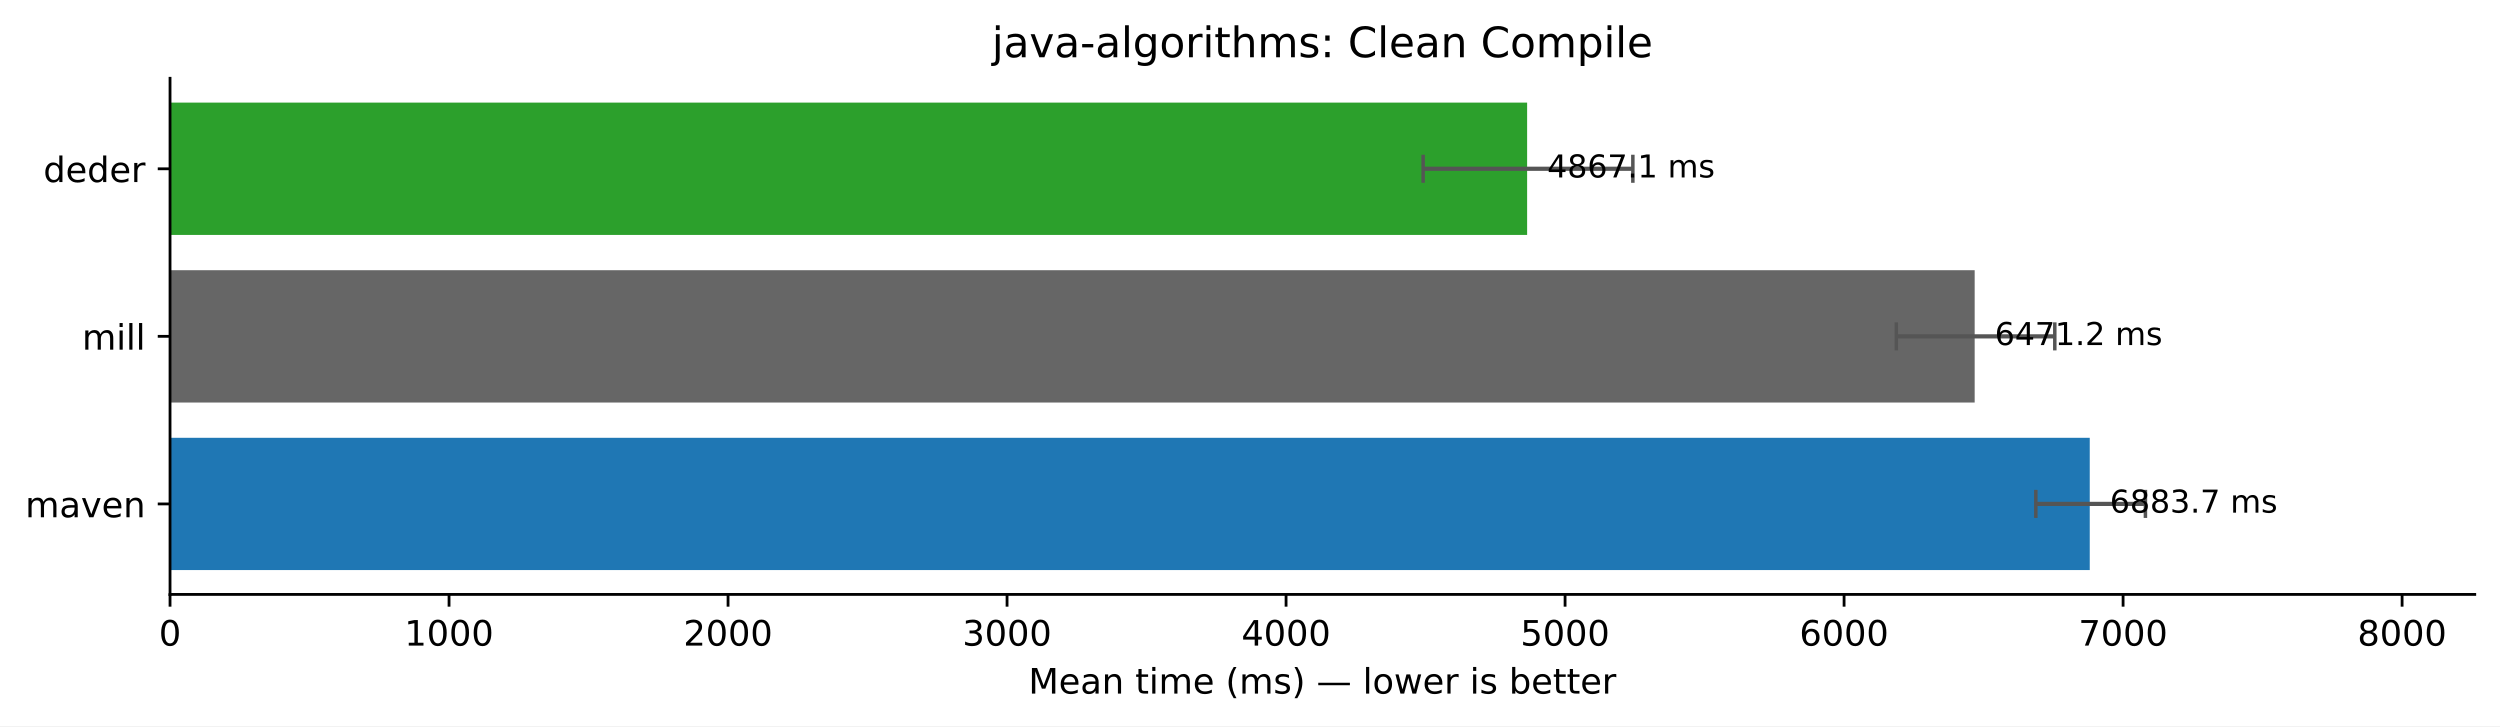
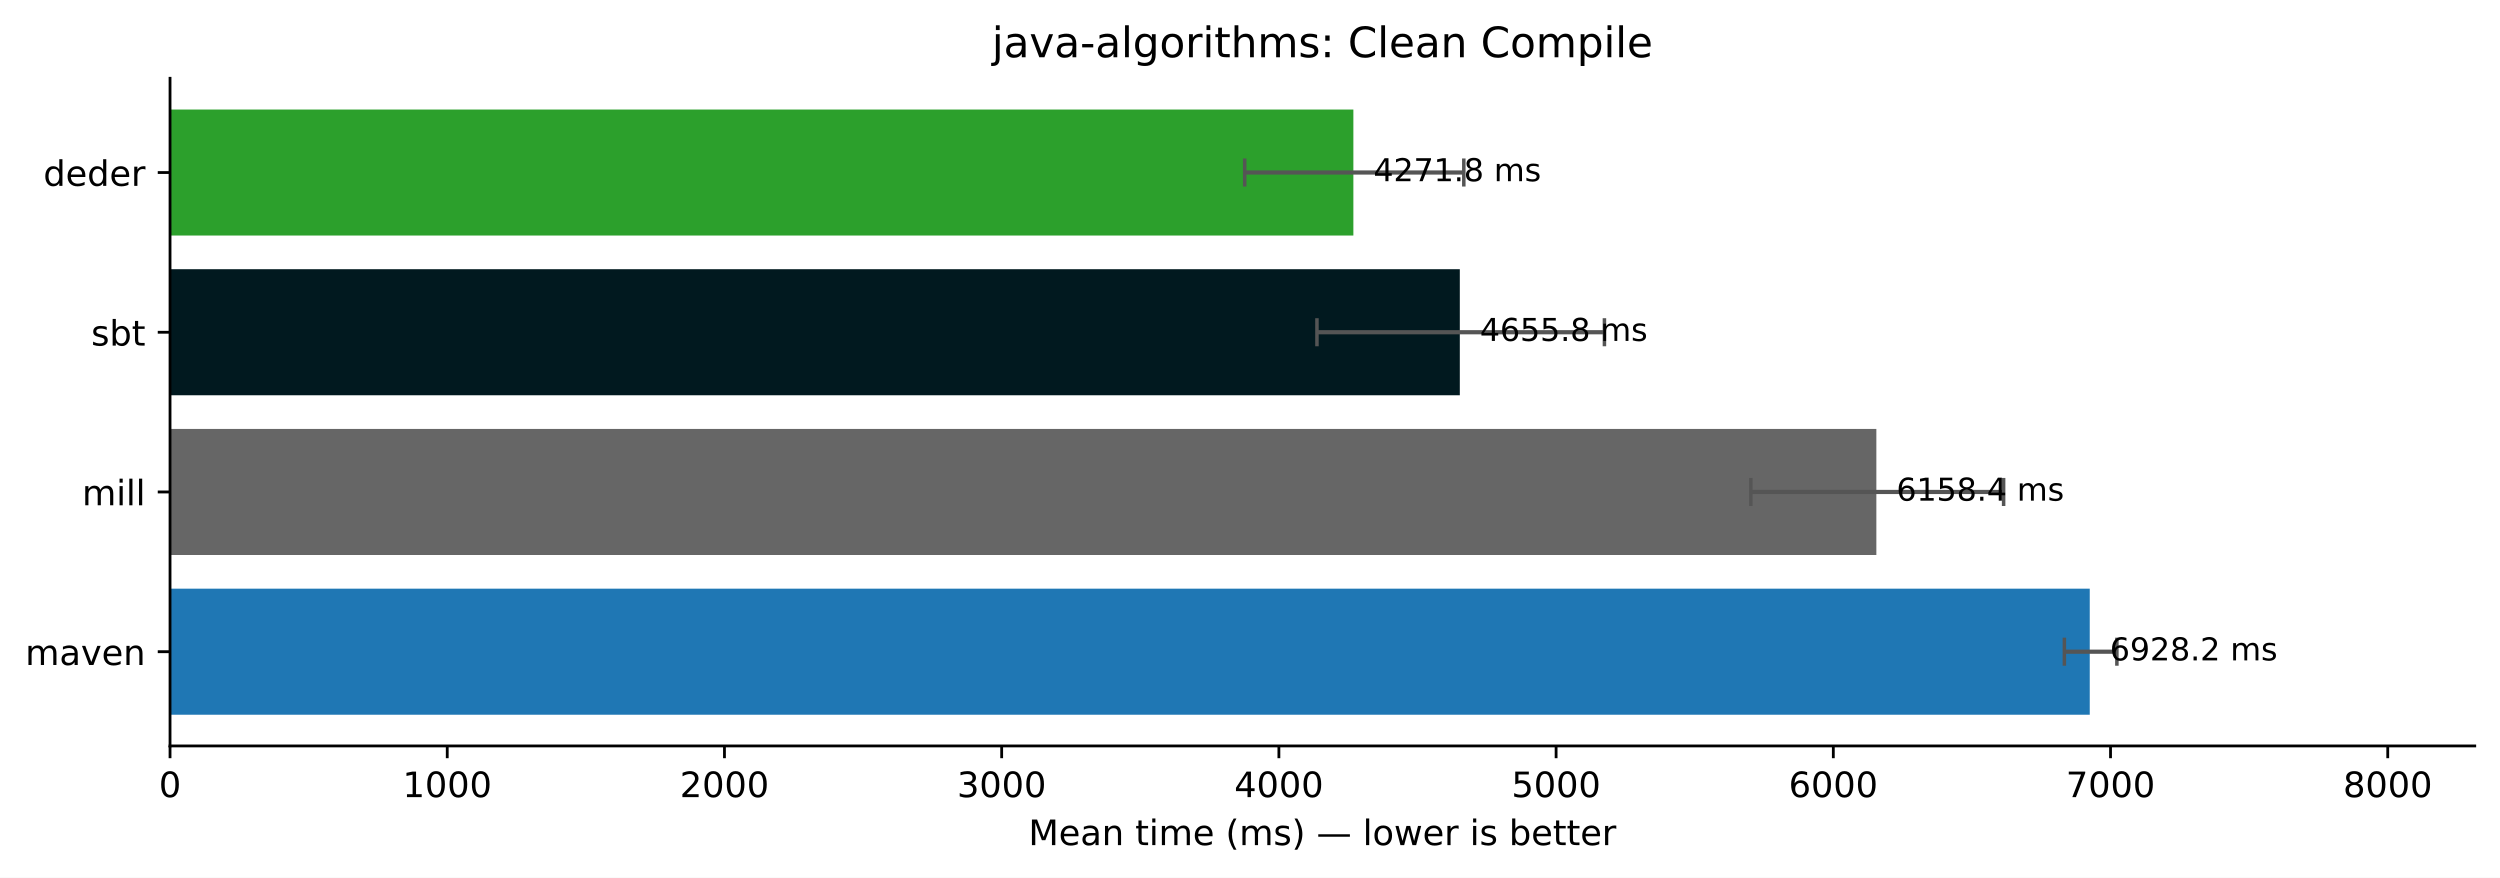
- <svg xmlns="http://www.w3.org/2000/svg" xmlns:xlink="http://www.w3.org/1999/xlink" width="712.788pt" height="207.034pt" viewBox="0 0 712.788 207.034" version="1.1">
+ <svg xmlns="http://www.w3.org/2000/svg" xmlns:xlink="http://www.w3.org/1999/xlink" width="712.788pt" height="250.234pt" viewBox="0 0 712.788 250.234" version="1.1">
  <defs>
    <style type="text/css">*{stroke-linejoin: round; stroke-linecap: butt}</style>
  </defs>
  <g id="figure_1">
    <g id="patch_1">
-       <path d="M 0 207.034  L 712.788 207.034  L 712.788 0  L 0 0  z " style="fill: #ffffff" />
+       <path d="M 0 250.234  L 712.788 250.234  L 712.788 0  L 0 0  z " style="fill: #ffffff" />
    </g>
    <g id="axes_1">
      <g id="patch_2">
-         <path d="M 48.478 169.478  L 705.588 169.478  L 705.588 22.318  L 48.478 22.318  z " style="fill: #ffffff" />
+         <path d="M 48.478 212.678  L 705.588 212.678  L 705.588 22.318  L 48.478 22.318  z " style="fill: #ffffff" />
      </g>
      <g id="patch_3">
-         <path d="M 48.478 162.789  L 596.07 162.789  L 596.07 124.566  L 48.478 124.566  z " clip-path="url(#p0da78e9c09)" style="fill: #1f77b4; stroke: #ffffff; stroke-width: 0.5; stroke-linejoin: miter" />
+         <path d="M 48.478 204.025  L 596.07 204.025  L 596.07 167.593  L 48.478 167.593  z " clip-path="url(#pa22b609c5b)" style="fill: #1f77b4; stroke: #ffffff; stroke-width: 0.5; stroke-linejoin: miter" />
      </g>
      <g id="patch_4">
-         <path d="M 48.478 115.01  L 563.259 115.01  L 563.259 76.786  L 48.478 76.786  z " clip-path="url(#p0da78e9c09)" style="fill: #666666; stroke: #ffffff; stroke-width: 0.5; stroke-linejoin: miter" />
+         <path d="M 48.478 158.485  L 535.228 158.485  L 535.228 122.052  L 48.478 122.052  z " clip-path="url(#pa22b609c5b)" style="fill: #666666; stroke: #ffffff; stroke-width: 0.5; stroke-linejoin: miter" />
      </g>
      <g id="patch_5">
-         <path d="M 48.478 67.231  L 435.655 67.231  L 435.655 29.007  L 48.478 29.007  z " clip-path="url(#p0da78e9c09)" style="fill: #2ca02c; stroke: #ffffff; stroke-width: 0.5; stroke-linejoin: miter" />
+         <path d="M 48.478 112.944  L 416.465 112.944  L 416.465 76.512  L 48.478 76.512  z " clip-path="url(#pa22b609c5b)" style="fill: #01191f; stroke: #ffffff; stroke-width: 0.5; stroke-linejoin: miter" />
+       </g>
+       <g id="patch_6">
+         <path d="M 48.478 67.403  L 386.116 67.403  L 386.116 30.971  L 48.478 30.971  z " clip-path="url(#pa22b609c5b)" style="fill: #2ca02c; stroke: #ffffff; stroke-width: 0.5; stroke-linejoin: miter" />
      </g>
      <g id="matplotlib.axis_1">
        <g id="xtick_1">
          <g id="line2d_1">
            <defs>
-               <path id="m4b44d8acc7" d="M 0 0  L 0 3.5  " style="stroke: #000000; stroke-width: 0.8" />
+               <path id="mae25817ad3" d="M 0 0  L 0 3.5  " style="stroke: #000000; stroke-width: 0.8" />
            </defs>
            <g>
-               <use xlink:href="#m4b44d8acc7" x="48.478" y="169.478" style="stroke: #000000; stroke-width: 0.8" />
+               <use xlink:href="#mae25817ad3" x="48.478" y="212.678" style="stroke: #000000; stroke-width: 0.8" />
            </g>
          </g>
          <g id="text_1">
-             <g transform="translate(45.29688 184.0766) scale(0.1 -0.1)">
+             <g transform="translate(45.29688 227.2766) scale(0.1 -0.1)">
              <defs>
                <path id="DejaVuSans-30" d="M 2034 4250  Q 1547 4250 1301 3770  Q 1056 3291 1056 2328  Q 1056 1369 1301 889  Q 1547 409 2034 409  Q 2525 409 2770 889  Q 3016 1369 3016 2328  Q 3016 3291 2770 3770  Q 2525 4250 2034 4250  z M 2034 4750  Q 2819 4750 3233 4129  Q 3647 3509 3647 2328  Q 3647 1150 3233 529  Q 2819 -91 2034 -91  Q 1250 -91 836 529  Q 422 1150 422 2328  Q 422 3509 836 4129  Q 1250 4750 2034 4750  z " transform="scale(0.015625)" />
              </defs>
              <use xlink:href="#DejaVuSans-30" />
            </g>
          </g>
        </g>
        <g id="xtick_2">
          <g id="line2d_2">
            <g>
-               <use xlink:href="#m4b44d8acc7" x="128.028" y="169.478" style="stroke: #000000; stroke-width: 0.8" />
+               <use xlink:href="#mae25817ad3" x="127.516" y="212.678" style="stroke: #000000; stroke-width: 0.8" />
            </g>
          </g>
          <g id="text_2">
-             <g transform="translate(115.3026 184.0766) scale(0.1 -0.1)">
+             <g transform="translate(114.7911 227.2766) scale(0.1 -0.1)">
              <defs>
                <path id="DejaVuSans-31" d="M 794 531  L 1825 531  L 1825 4091  L 703 3866  L 703 4441  L 1819 4666  L 2450 4666  L 2450 531  L 3481 531  L 3481 0  L 794 0  L 794 531  z " transform="scale(0.015625)" />
              </defs>
              <use xlink:href="#DejaVuSans-31" />
              <use xlink:href="#DejaVuSans-30" transform="translate(63.62305 0)" />
              <use xlink:href="#DejaVuSans-30" transform="translate(127.2461 0)" />
              <use xlink:href="#DejaVuSans-30" transform="translate(190.8691 0)" />
            </g>
          </g>
        </g>
        <g id="xtick_3">
          <g id="line2d_3">
            <g>
-               <use xlink:href="#m4b44d8acc7" x="207.577" y="169.478" style="stroke: #000000; stroke-width: 0.8" />
+               <use xlink:href="#mae25817ad3" x="206.554" y="212.678" style="stroke: #000000; stroke-width: 0.8" />
            </g>
          </g>
          <g id="text_3">
-             <g transform="translate(194.852 184.0766) scale(0.1 -0.1)">
+             <g transform="translate(193.8291 227.2766) scale(0.1 -0.1)">
              <defs>
                <path id="DejaVuSans-32" d="M 1228 531  L 3431 531  L 3431 0  L 469 0  L 469 531  Q 828 903 1448 1529  Q 2069 2156 2228 2338  Q 2531 2678 2651 2914  Q 2772 3150 2772 3378  Q 2772 3750 2511 3984  Q 2250 4219 1831 4219  Q 1534 4219 1204 4116  Q 875 4013 500 3803  L 500 4441  Q 881 4594 1212 4672  Q 1544 4750 1819 4750  Q 2544 4750 2975 4387  Q 3406 4025 3406 3419  Q 3406 3131 3298 2873  Q 3191 2616 2906 2266  Q 2828 2175 2409 1742  Q 1991 1309 1228 531  z " transform="scale(0.015625)" />
              </defs>
              <use xlink:href="#DejaVuSans-32" />
              <use xlink:href="#DejaVuSans-30" transform="translate(63.62305 0)" />
              <use xlink:href="#DejaVuSans-30" transform="translate(127.2461 0)" />
              <use xlink:href="#DejaVuSans-30" transform="translate(190.8691 0)" />
            </g>
          </g>
        </g>
        <g id="xtick_4">
          <g id="line2d_4">
            <g>
-               <use xlink:href="#m4b44d8acc7" x="287.126" y="169.478" style="stroke: #000000; stroke-width: 0.8" />
+               <use xlink:href="#mae25817ad3" x="285.592" y="212.678" style="stroke: #000000; stroke-width: 0.8" />
            </g>
          </g>
          <g id="text_4">
-             <g transform="translate(274.4015 184.0766) scale(0.1 -0.1)">
+             <g transform="translate(272.8671 227.2766) scale(0.1 -0.1)">
              <defs>
                <path id="DejaVuSans-33" d="M 2597 2516  Q 3050 2419 3304 2112  Q 3559 1806 3559 1356  Q 3559 666 3084 287  Q 2609 -91 1734 -91  Q 1441 -91 1130 -33  Q 819 25 488 141  L 488 750  Q 750 597 1062 519  Q 1375 441 1716 441  Q 2309 441 2620 675  Q 2931 909 2931 1356  Q 2931 1769 2642 2001  Q 2353 2234 1838 2234  L 1294 2234  L 1294 2753  L 1863 2753  Q 2328 2753 2575 2939  Q 2822 3125 2822 3475  Q 2822 3834 2567 4026  Q 2313 4219 1838 4219  Q 1578 4219 1281 4162  Q 984 4106 628 3988  L 628 4550  Q 988 4650 1302 4700  Q 1616 4750 1894 4750  Q 2613 4750 3031 4423  Q 3450 4097 3450 3541  Q 3450 3153 3228 2886  Q 3006 2619 2597 2516  z " transform="scale(0.015625)" />
              </defs>
              <use xlink:href="#DejaVuSans-33" />
              <use xlink:href="#DejaVuSans-30" transform="translate(63.62305 0)" />
              <use xlink:href="#DejaVuSans-30" transform="translate(127.2461 0)" />
              <use xlink:href="#DejaVuSans-30" transform="translate(190.8691 0)" />
            </g>
          </g>
        </g>
        <g id="xtick_5">
          <g id="line2d_5">
            <g>
-               <use xlink:href="#m4b44d8acc7" x="366.676" y="169.478" style="stroke: #000000; stroke-width: 0.8" />
+               <use xlink:href="#mae25817ad3" x="364.63" y="212.678" style="stroke: #000000; stroke-width: 0.8" />
            </g>
          </g>
          <g id="text_5">
-             <g transform="translate(353.9509 184.0766) scale(0.1 -0.1)">
+             <g transform="translate(351.905 227.2766) scale(0.1 -0.1)">
              <defs>
                <path id="DejaVuSans-34" d="M 2419 4116  L 825 1625  L 2419 1625  L 2419 4116  z M 2253 4666  L 3047 4666  L 3047 1625  L 3713 1625  L 3713 1100  L 3047 1100  L 3047 0  L 2419 0  L 2419 1100  L 313 1100  L 313 1709  L 2253 4666  z " transform="scale(0.015625)" />
              </defs>
              <use xlink:href="#DejaVuSans-34" />
              <use xlink:href="#DejaVuSans-30" transform="translate(63.62305 0)" />
              <use xlink:href="#DejaVuSans-30" transform="translate(127.2461 0)" />
              <use xlink:href="#DejaVuSans-30" transform="translate(190.8691 0)" />
            </g>
          </g>
        </g>
        <g id="xtick_6">
          <g id="line2d_6">
            <g>
-               <use xlink:href="#m4b44d8acc7" x="446.225" y="169.478" style="stroke: #000000; stroke-width: 0.8" />
+               <use xlink:href="#mae25817ad3" x="443.668" y="212.678" style="stroke: #000000; stroke-width: 0.8" />
            </g>
          </g>
          <g id="text_6">
-             <g transform="translate(433.5004 184.0766) scale(0.1 -0.1)">
+             <g transform="translate(430.943 227.2766) scale(0.1 -0.1)">
              <defs>
                <path id="DejaVuSans-35" d="M 691 4666  L 3169 4666  L 3169 4134  L 1269 4134  L 1269 2991  Q 1406 3038 1543 3061  Q 1681 3084 1819 3084  Q 2600 3084 3056 2656  Q 3513 2228 3513 1497  Q 3513 744 3044 326  Q 2575 -91 1722 -91  Q 1428 -91 1123 -41  Q 819 9 494 109  L 494 744  Q 775 591 1075 516  Q 1375 441 1709 441  Q 2250 441 2565 725  Q 2881 1009 2881 1497  Q 2881 1984 2565 2268  Q 2250 2553 1709 2553  Q 1456 2553 1204 2497  Q 953 2441 691 2322  L 691 4666  z " transform="scale(0.015625)" />
              </defs>
              <use xlink:href="#DejaVuSans-35" />
              <use xlink:href="#DejaVuSans-30" transform="translate(63.62305 0)" />
              <use xlink:href="#DejaVuSans-30" transform="translate(127.2461 0)" />
              <use xlink:href="#DejaVuSans-30" transform="translate(190.8691 0)" />
            </g>
          </g>
        </g>
        <g id="xtick_7">
          <g id="line2d_7">
            <g>
-               <use xlink:href="#m4b44d8acc7" x="525.775" y="169.478" style="stroke: #000000; stroke-width: 0.8" />
+               <use xlink:href="#mae25817ad3" x="522.706" y="212.678" style="stroke: #000000; stroke-width: 0.8" />
            </g>
          </g>
          <g id="text_7">
-             <g transform="translate(513.0498 184.0766) scale(0.1 -0.1)">
+             <g transform="translate(509.981 227.2766) scale(0.1 -0.1)">
              <defs>
                <path id="DejaVuSans-36" d="M 2113 2584  Q 1688 2584 1439 2293  Q 1191 2003 1191 1497  Q 1191 994 1439 701  Q 1688 409 2113 409  Q 2538 409 2786 701  Q 3034 994 3034 1497  Q 3034 2003 2786 2293  Q 2538 2584 2113 2584  z M 3366 4563  L 3366 3988  Q 3128 4100 2886 4159  Q 2644 4219 2406 4219  Q 1781 4219 1451 3797  Q 1122 3375 1075 2522  Q 1259 2794 1537 2939  Q 1816 3084 2150 3084  Q 2853 3084 3261 2657  Q 3669 2231 3669 1497  Q 3669 778 3244 343  Q 2819 -91 2113 -91  Q 1303 -91 875 529  Q 447 1150 447 2328  Q 447 3434 972 4092  Q 1497 4750 2381 4750  Q 2619 4750 2861 4703  Q 3103 4656 3366 4563  z " transform="scale(0.015625)" />
              </defs>
              <use xlink:href="#DejaVuSans-36" />
              <use xlink:href="#DejaVuSans-30" transform="translate(63.62305 0)" />
              <use xlink:href="#DejaVuSans-30" transform="translate(127.2461 0)" />
              <use xlink:href="#DejaVuSans-30" transform="translate(190.8691 0)" />
            </g>
          </g>
        </g>
        <g id="xtick_8">
          <g id="line2d_8">
            <g>
-               <use xlink:href="#m4b44d8acc7" x="605.324" y="169.478" style="stroke: #000000; stroke-width: 0.8" />
+               <use xlink:href="#mae25817ad3" x="601.744" y="212.678" style="stroke: #000000; stroke-width: 0.8" />
            </g>
          </g>
          <g id="text_8">
-             <g transform="translate(592.5993 184.0766) scale(0.1 -0.1)">
+             <g transform="translate(589.019 227.2766) scale(0.1 -0.1)">
              <defs>
                <path id="DejaVuSans-37" d="M 525 4666  L 3525 4666  L 3525 4397  L 1831 0  L 1172 0  L 2766 4134  L 525 4134  L 525 4666  z " transform="scale(0.015625)" />
              </defs>
              <use xlink:href="#DejaVuSans-37" />
              <use xlink:href="#DejaVuSans-30" transform="translate(63.62305 0)" />
              <use xlink:href="#DejaVuSans-30" transform="translate(127.2461 0)" />
              <use xlink:href="#DejaVuSans-30" transform="translate(190.8691 0)" />
            </g>
          </g>
        </g>
        <g id="xtick_9">
          <g id="line2d_9">
            <g>
-               <use xlink:href="#m4b44d8acc7" x="684.874" y="169.478" style="stroke: #000000; stroke-width: 0.8" />
+               <use xlink:href="#mae25817ad3" x="680.782" y="212.678" style="stroke: #000000; stroke-width: 0.8" />
            </g>
          </g>
          <g id="text_9">
-             <g transform="translate(672.1487 184.0766) scale(0.1 -0.1)">
+             <g transform="translate(668.057 227.2766) scale(0.1 -0.1)">
              <defs>
                <path id="DejaVuSans-38" d="M 2034 2216  Q 1584 2216 1326 1975  Q 1069 1734 1069 1313  Q 1069 891 1326 650  Q 1584 409 2034 409  Q 2484 409 2743 651  Q 3003 894 3003 1313  Q 3003 1734 2745 1975  Q 2488 2216 2034 2216  z M 1403 2484  Q 997 2584 770 2862  Q 544 3141 544 3541  Q 544 4100 942 4425  Q 1341 4750 2034 4750  Q 2731 4750 3128 4425  Q 3525 4100 3525 3541  Q 3525 3141 3298 2862  Q 3072 2584 2669 2484  Q 3125 2378 3379 2068  Q 3634 1759 3634 1313  Q 3634 634 3220 271  Q 2806 -91 2034 -91  Q 1263 -91 848 271  Q 434 634 434 1313  Q 434 1759 690 2068  Q 947 2378 1403 2484  z M 1172 3481  Q 1172 3119 1398 2916  Q 1625 2713 2034 2713  Q 2441 2713 2670 2916  Q 2900 3119 2900 3481  Q 2900 3844 2670 4047  Q 2441 4250 2034 4250  Q 1625 4250 1398 4047  Q 1172 3844 1172 3481  z " transform="scale(0.015625)" />
              </defs>
              <use xlink:href="#DejaVuSans-38" />
              <use xlink:href="#DejaVuSans-30" transform="translate(63.62305 0)" />
              <use xlink:href="#DejaVuSans-30" transform="translate(127.2461 0)" />
              <use xlink:href="#DejaVuSans-30" transform="translate(190.8691 0)" />
            </g>
          </g>
        </g>
        <g id="text_10">
-           <g transform="translate(293.2362 197.7547) scale(0.1 -0.1)">
+           <g transform="translate(293.2362 240.9547) scale(0.1 -0.1)">
            <defs>
              <path id="DejaVuSans-4d" d="M 628 4666  L 1569 4666  L 2759 1491  L 3956 4666  L 4897 4666  L 4897 0  L 4281 0  L 4281 4097  L 3078 897  L 2444 897  L 1241 4097  L 1241 0  L 628 0  L 628 4666  z " transform="scale(0.015625)" />
              <path id="DejaVuSans-65" d="M 3597 1894  L 3597 1613  L 953 1613  Q 991 1019 1311 708  Q 1631 397 2203 397  Q 2534 397 2845 478  Q 3156 559 3463 722  L 3463 178  Q 3153 47 2828 -22  Q 2503 -91 2169 -91  Q 1331 -91 842 396  Q 353 884 353 1716  Q 353 2575 817 3079  Q 1281 3584 2069 3584  Q 2775 3584 3186 3129  Q 3597 2675 3597 1894  z M 3022 2063  Q 3016 2534 2758 2815  Q 2500 3097 2075 3097  Q 1594 3097 1305 2825  Q 1016 2553 972 2059  L 3022 2063  z " transform="scale(0.015625)" />
              <path id="DejaVuSans-61" d="M 2194 1759  Q 1497 1759 1228 1600  Q 959 1441 959 1056  Q 959 750 1161 570  Q 1363 391 1709 391  Q 2188 391 2477 730  Q 2766 1069 2766 1631  L 2766 1759  L 2194 1759  z M 3341 1997  L 3341 0  L 2766 0  L 2766 531  Q 2569 213 2275 61  Q 1981 -91 1556 -91  Q 1019 -91 701 211  Q 384 513 384 1019  Q 384 1609 779 1909  Q 1175 2209 1959 2209  L 2766 2209  L 2766 2266  Q 2766 2663 2505 2880  Q 2244 3097 1772 3097  Q 1472 3097 1187 3025  Q 903 2953 641 2809  L 641 3341  Q 956 3463 1253 3523  Q 1550 3584 1831 3584  Q 2591 3584 2966 3190  Q 3341 2797 3341 1997  z " transform="scale(0.015625)" />
              <path id="DejaVuSans-6e" d="M 3513 2113  L 3513 0  L 2938 0  L 2938 2094  Q 2938 2591 2744 2837  Q 2550 3084 2163 3084  Q 1697 3084 1428 2787  Q 1159 2491 1159 1978  L 1159 0  L 581 0  L 581 3500  L 1159 3500  L 1159 2956  Q 1366 3272 1645 3428  Q 1925 3584 2291 3584  Q 2894 3584 3203 3211  Q 3513 2838 3513 2113  z " transform="scale(0.015625)" />
              <path id="DejaVuSans-20" transform="scale(0.015625)" />
              <path id="DejaVuSans-74" d="M 1172 4494  L 1172 3500  L 2356 3500  L 2356 3053  L 1172 3053  L 1172 1153  Q 1172 725 1289 603  Q 1406 481 1766 481  L 2356 481  L 2356 0  L 1766 0  Q 1100 0 847 248  Q 594 497 594 1153  L 594 3053  L 172 3053  L 172 3500  L 594 3500  L 594 4494  L 1172 4494  z " transform="scale(0.015625)" />
              <path id="DejaVuSans-69" d="M 603 3500  L 1178 3500  L 1178 0  L 603 0  L 603 3500  z M 603 4863  L 1178 4863  L 1178 4134  L 603 4134  L 603 4863  z " transform="scale(0.015625)" />
              <path id="DejaVuSans-6d" d="M 3328 2828  Q 3544 3216 3844 3400  Q 4144 3584 4550 3584  Q 5097 3584 5394 3201  Q 5691 2819 5691 2113  L 5691 0  L 5113 0  L 5113 2094  Q 5113 2597 4934 2840  Q 4756 3084 4391 3084  Q 3944 3084 3684 2787  Q 3425 2491 3425 1978  L 3425 0  L 2847 0  L 2847 2094  Q 2847 2600 2669 2842  Q 2491 3084 2119 3084  Q 1678 3084 1418 2786  Q 1159 2488 1159 1978  L 1159 0  L 581 0  L 581 3500  L 1159 3500  L 1159 2956  Q 1356 3278 1631 3431  Q 1906 3584 2284 3584  Q 2666 3584 2933 3390  Q 3200 3197 3328 2828  z " transform="scale(0.015625)" />
              <path id="DejaVuSans-28" d="M 1984 4856  Q 1566 4138 1362 3434  Q 1159 2731 1159 2009  Q 1159 1288 1364 580  Q 1569 -128 1984 -844  L 1484 -844  Q 1016 -109 783 600  Q 550 1309 550 2009  Q 550 2706 781 3412  Q 1013 4119 1484 4856  L 1984 4856  z " transform="scale(0.015625)" />
              <path id="DejaVuSans-73" d="M 2834 3397  L 2834 2853  Q 2591 2978 2328 3040  Q 2066 3103 1784 3103  Q 1356 3103 1142 2972  Q 928 2841 928 2578  Q 928 2378 1081 2264  Q 1234 2150 1697 2047  L 1894 2003  Q 2506 1872 2764 1633  Q 3022 1394 3022 966  Q 3022 478 2636 193  Q 2250 -91 1575 -91  Q 1294 -91 989 -36  Q 684 19 347 128  L 347 722  Q 666 556 975 473  Q 1284 391 1588 391  Q 1994 391 2212 530  Q 2431 669 2431 922  Q 2431 1156 2273 1281  Q 2116 1406 1581 1522  L 1381 1569  Q 847 1681 609 1914  Q 372 2147 372 2553  Q 372 3047 722 3315  Q 1072 3584 1716 3584  Q 2034 3584 2315 3537  Q 2597 3491 2834 3397  z " transform="scale(0.015625)" />
              <path id="DejaVuSans-29" d="M 513 4856  L 1013 4856  Q 1481 4119 1714 3412  Q 1947 2706 1947 2009  Q 1947 1309 1714 600  Q 1481 -109 1013 -844  L 513 -844  Q 928 -128 1133 580  Q 1338 1288 1338 2009  Q 1338 2731 1133 3434  Q 928 4138 513 4856  z " transform="scale(0.015625)" />
              <path id="DejaVuSans-2014" d="M 313 1978  L 6088 1978  L 6088 1528  L 313 1528  L 313 1978  z " transform="scale(0.015625)" />
              <path id="DejaVuSans-6c" d="M 603 4863  L 1178 4863  L 1178 0  L 603 0  L 603 4863  z " transform="scale(0.015625)" />
              <path id="DejaVuSans-6f" d="M 1959 3097  Q 1497 3097 1228 2736  Q 959 2375 959 1747  Q 959 1119 1226 758  Q 1494 397 1959 397  Q 2419 397 2687 759  Q 2956 1122 2956 1747  Q 2956 2369 2687 2733  Q 2419 3097 1959 3097  z M 1959 3584  Q 2709 3584 3137 3096  Q 3566 2609 3566 1747  Q 3566 888 3137 398  Q 2709 -91 1959 -91  Q 1206 -91 779 398  Q 353 888 353 1747  Q 353 2609 779 3096  Q 1206 3584 1959 3584  z " transform="scale(0.015625)" />
              <path id="DejaVuSans-77" d="M 269 3500  L 844 3500  L 1563 769  L 2278 3500  L 2956 3500  L 3675 769  L 4391 3500  L 4966 3500  L 4050 0  L 3372 0  L 2619 2869  L 1863 0  L 1184 0  L 269 3500  z " transform="scale(0.015625)" />
              <path id="DejaVuSans-72" d="M 2631 2963  Q 2534 3019 2420 3045  Q 2306 3072 2169 3072  Q 1681 3072 1420 2755  Q 1159 2438 1159 1844  L 1159 0  L 581 0  L 581 3500  L 1159 3500  L 1159 2956  Q 1341 3275 1631 3429  Q 1922 3584 2338 3584  Q 2397 3584 2469 3576  Q 2541 3569 2628 3553  L 2631 2963  z " transform="scale(0.015625)" />
              <path id="DejaVuSans-62" d="M 3116 1747  Q 3116 2381 2855 2742  Q 2594 3103 2138 3103  Q 1681 3103 1420 2742  Q 1159 2381 1159 1747  Q 1159 1113 1420 752  Q 1681 391 2138 391  Q 2594 391 2855 752  Q 3116 1113 3116 1747  z M 1159 2969  Q 1341 3281 1617 3432  Q 1894 3584 2278 3584  Q 2916 3584 3314 3078  Q 3713 2572 3713 1747  Q 3713 922 3314 415  Q 2916 -91 2278 -91  Q 1894 -91 1617 61  Q 1341 213 1159 525  L 1159 0  L 581 0  L 581 4863  L 1159 4863  L 1159 2969  z " transform="scale(0.015625)" />
            </defs>
            <use xlink:href="#DejaVuSans-4d" />
            <use xlink:href="#DejaVuSans-65" transform="translate(86.2793 0)" />
            <use xlink:href="#DejaVuSans-61" transform="translate(147.8027 0)" />
            <use xlink:href="#DejaVuSans-6e" transform="translate(209.082 0)" />
            <use xlink:href="#DejaVuSans-20" transform="translate(272.4609 0)" />
            <use xlink:href="#DejaVuSans-74" transform="translate(304.248 0)" />
            <use xlink:href="#DejaVuSans-69" transform="translate(343.457 0)" />
            <use xlink:href="#DejaVuSans-6d" transform="translate(371.2402 0)" />
            <use xlink:href="#DejaVuSans-65" transform="translate(468.6523 0)" />
            <use xlink:href="#DejaVuSans-20" transform="translate(530.1758 0)" />
            <use xlink:href="#DejaVuSans-28" transform="translate(561.9629 0)" />
            <use xlink:href="#DejaVuSans-6d" transform="translate(600.9766 0)" />
            <use xlink:href="#DejaVuSans-73" transform="translate(698.3887 0)" />
            <use xlink:href="#DejaVuSans-29" transform="translate(750.4883 0)" />
            <use xlink:href="#DejaVuSans-20" transform="translate(789.502 0)" />
            <use xlink:href="#DejaVuSans-2014" transform="translate(821.2891 0)" />
            <use xlink:href="#DejaVuSans-20" transform="translate(921.2891 0)" />
            <use xlink:href="#DejaVuSans-6c" transform="translate(953.0762 0)" />
            <use xlink:href="#DejaVuSans-6f" transform="translate(980.8594 0)" />
            <use xlink:href="#DejaVuSans-77" transform="translate(1042.041 0)" />
            <use xlink:href="#DejaVuSans-65" transform="translate(1123.828 0)" />
            <use xlink:href="#DejaVuSans-72" transform="translate(1185.352 0)" />
            <use xlink:href="#DejaVuSans-20" transform="translate(1226.465 0)" />
            <use xlink:href="#DejaVuSans-69" transform="translate(1258.252 0)" />
            <use xlink:href="#DejaVuSans-73" transform="translate(1286.035 0)" />
            <use xlink:href="#DejaVuSans-20" transform="translate(1338.135 0)" />
            <use xlink:href="#DejaVuSans-62" transform="translate(1369.922 0)" />
            <use xlink:href="#DejaVuSans-65" transform="translate(1433.398 0)" />
            <use xlink:href="#DejaVuSans-74" transform="translate(1494.922 0)" />
            <use xlink:href="#DejaVuSans-74" transform="translate(1534.131 0)" />
            <use xlink:href="#DejaVuSans-65" transform="translate(1573.34 0)" />
            <use xlink:href="#DejaVuSans-72" transform="translate(1634.863 0)" />
          </g>
        </g>
      </g>
      <g id="matplotlib.axis_2">
        <g id="ytick_1">
          <g id="line2d_10">
            <defs>
-               <path id="mfb90f5f395" d="M 0 0  L -3.5 0  " style="stroke: #000000; stroke-width: 0.8" />
+               <path id="m505c311926" d="M 0 0  L -3.5 0  " style="stroke: #000000; stroke-width: 0.8" />
            </defs>
            <g>
-               <use xlink:href="#mfb90f5f395" x="48.478" y="143.677" style="stroke: #000000; stroke-width: 0.8" />
+               <use xlink:href="#m505c311926" x="48.478" y="185.809" style="stroke: #000000; stroke-width: 0.8" />
            </g>
          </g>
          <g id="text_11">
-             <g transform="translate(7.2 147.4766) scale(0.1 -0.1)">
+             <g transform="translate(7.2 189.6083) scale(0.1 -0.1)">
              <defs>
                <path id="DejaVuSans-76" d="M 191 3500  L 800 3500  L 1894 563  L 2988 3500  L 3597 3500  L 2284 0  L 1503 0  L 191 3500  z " transform="scale(0.015625)" />
              </defs>
              <use xlink:href="#DejaVuSans-6d" />
              <use xlink:href="#DejaVuSans-61" transform="translate(97.41211 0)" />
              <use xlink:href="#DejaVuSans-76" transform="translate(158.6914 0)" />
              <use xlink:href="#DejaVuSans-65" transform="translate(217.8711 0)" />
              <use xlink:href="#DejaVuSans-6e" transform="translate(279.3945 0)" />
            </g>
          </g>
        </g>
        <g id="ytick_2">
          <g id="line2d_11">
            <g>
-               <use xlink:href="#mfb90f5f395" x="48.478" y="95.898" style="stroke: #000000; stroke-width: 0.8" />
+               <use xlink:href="#m505c311926" x="48.478" y="140.268" style="stroke: #000000; stroke-width: 0.8" />
            </g>
          </g>
          <g id="text_12">
-             <g transform="translate(23.40312 99.69734) scale(0.1 -0.1)">
+             <g transform="translate(23.40312 144.0677) scale(0.1 -0.1)">
              <use xlink:href="#DejaVuSans-6d" />
              <use xlink:href="#DejaVuSans-69" transform="translate(97.41211 0)" />
              <use xlink:href="#DejaVuSans-6c" transform="translate(125.1953 0)" />
              <use xlink:href="#DejaVuSans-6c" transform="translate(152.9785 0)" />
            </g>
          </g>
        </g>
        <g id="ytick_3">
          <g id="line2d_12">
            <g>
-               <use xlink:href="#mfb90f5f395" x="48.478" y="48.119" style="stroke: #000000; stroke-width: 0.8" />
+               <use xlink:href="#m505c311926" x="48.478" y="94.728" style="stroke: #000000; stroke-width: 0.8" />
            </g>
          </g>
          <g id="text_13">
-             <g transform="translate(12.36406 51.91812) scale(0.1 -0.1)">
+             <g transform="translate(26 98.52701) scale(0.1 -0.1)">
+               <use xlink:href="#DejaVuSans-73" />
+               <use xlink:href="#DejaVuSans-62" transform="translate(52.09961 0)" />
+               <use xlink:href="#DejaVuSans-74" transform="translate(115.5762 0)" />
+             </g>
+           </g>
+         </g>
+         <g id="ytick_4">
+           <g id="line2d_13">
+             <g>
+               <use xlink:href="#m505c311926" x="48.478" y="49.187" style="stroke: #000000; stroke-width: 0.8" />
+             </g>
+           </g>
+           <g id="text_14">
+             <g transform="translate(12.36406 52.98634) scale(0.1 -0.1)">
              <defs>
                <path id="DejaVuSans-64" d="M 2906 2969  L 2906 4863  L 3481 4863  L 3481 0  L 2906 0  L 2906 525  Q 2725 213 2448 61  Q 2172 -91 1784 -91  Q 1150 -91 751 415  Q 353 922 353 1747  Q 353 2572 751 3078  Q 1150 3584 1784 3584  Q 2172 3584 2448 3432  Q 2725 3281 2906 2969  z M 947 1747  Q 947 1113 1208 752  Q 1469 391 1925 391  Q 2381 391 2643 752  Q 2906 1113 2906 1747  Q 2906 2381 2643 2742  Q 2381 3103 1925 3103  Q 1469 3103 1208 2742  Q 947 2381 947 1747  z " transform="scale(0.015625)" />
              </defs>
              <use xlink:href="#DejaVuSans-64" />
              <use xlink:href="#DejaVuSans-65" transform="translate(63.47656 0)" />
              <use xlink:href="#DejaVuSans-64" transform="translate(125 0)" />
              <use xlink:href="#DejaVuSans-65" transform="translate(188.4766 0)" />
              <use xlink:href="#DejaVuSans-72" transform="translate(250 0)" />
            </g>
          </g>
        </g>
      </g>
      <g id="LineCollection_1">
-         <path d="M 580.447 143.677  L 611.692 143.677  " clip-path="url(#p0da78e9c09)" style="fill: none; stroke: #555555; stroke-width: 1.2" />
-         <path d="M 540.667 95.898  L 585.852 95.898  " clip-path="url(#p0da78e9c09)" style="fill: none; stroke: #555555; stroke-width: 1.2" />
-         <path d="M 405.759 48.119  L 465.551 48.119  " clip-path="url(#p0da78e9c09)" style="fill: none; stroke: #555555; stroke-width: 1.2" />
-       </g>
-       <g id="line2d_13">
+         <path d="M 588.584 185.809  L 603.556 185.809  " clip-path="url(#pa22b609c5b)" style="fill: none; stroke: #555555; stroke-width: 1.2" />
+         <path d="M 499.193 140.268  L 571.263 140.268  " clip-path="url(#pa22b609c5b)" style="fill: none; stroke: #555555; stroke-width: 1.2" />
+         <path d="M 375.485 94.728  L 457.446 94.728  " clip-path="url(#pa22b609c5b)" style="fill: none; stroke: #555555; stroke-width: 1.2" />
+         <path d="M 354.88 49.187  L 417.353 49.187  " clip-path="url(#pa22b609c5b)" style="fill: none; stroke: #555555; stroke-width: 1.2" />
+       </g>
+       <g id="line2d_14">
        <defs>
-           <path id="m871956ec6a" d="M 0 4  L 0 -4  " style="stroke: #555555" />
+           <path id="m6cead961d7" d="M 0 4  L 0 -4  " style="stroke: #555555" />
        </defs>
-         <g clip-path="url(#p0da78e9c09)">
-           <use xlink:href="#m871956ec6a" x="580.447" y="143.677" style="fill: #1f77b4; stroke: #555555" />
-           <use xlink:href="#m871956ec6a" x="540.667" y="95.898" style="fill: #1f77b4; stroke: #555555" />
-           <use xlink:href="#m871956ec6a" x="405.759" y="48.119" style="fill: #1f77b4; stroke: #555555" />
-         </g>
-       </g>
-       <g id="line2d_14">
-         <g clip-path="url(#p0da78e9c09)">
-           <use xlink:href="#m871956ec6a" x="611.692" y="143.677" style="fill: #1f77b4; stroke: #555555" />
-           <use xlink:href="#m871956ec6a" x="585.852" y="95.898" style="fill: #1f77b4; stroke: #555555" />
-           <use xlink:href="#m871956ec6a" x="465.551" y="48.119" style="fill: #1f77b4; stroke: #555555" />
-         </g>
-       </g>
-       <g id="patch_6">
-         <path d="M 48.478 169.478  L 48.478 22.318  " style="fill: none; stroke: #000000; stroke-width: 0.8; stroke-linejoin: miter; stroke-linecap: square" />
+         <g clip-path="url(#pa22b609c5b)">
+           <use xlink:href="#m6cead961d7" x="588.584" y="185.809" style="fill: #1f77b4; stroke: #555555" />
+           <use xlink:href="#m6cead961d7" x="499.193" y="140.268" style="fill: #1f77b4; stroke: #555555" />
+           <use xlink:href="#m6cead961d7" x="375.485" y="94.728" style="fill: #1f77b4; stroke: #555555" />
+           <use xlink:href="#m6cead961d7" x="354.88" y="49.187" style="fill: #1f77b4; stroke: #555555" />
+         </g>
+       </g>
+       <g id="line2d_15">
+         <g clip-path="url(#pa22b609c5b)">
+           <use xlink:href="#m6cead961d7" x="603.556" y="185.809" style="fill: #1f77b4; stroke: #555555" />
+           <use xlink:href="#m6cead961d7" x="571.263" y="140.268" style="fill: #1f77b4; stroke: #555555" />
+           <use xlink:href="#m6cead961d7" x="457.446" y="94.728" style="fill: #1f77b4; stroke: #555555" />
+           <use xlink:href="#m6cead961d7" x="417.353" y="49.187" style="fill: #1f77b4; stroke: #555555" />
+         </g>
      </g>
      <g id="patch_7">
-         <path d="M 48.478 169.478  L 705.588 169.478  " style="fill: none; stroke: #000000; stroke-width: 0.8; stroke-linejoin: miter; stroke-linecap: square" />
-       </g>
-       <g id="text_14">
-         <g transform="translate(601.5457 146.1608) scale(0.09 -0.09)">
+         <path d="M 48.478 212.678  L 48.478 22.318  " style="fill: none; stroke: #000000; stroke-width: 0.8; stroke-linejoin: miter; stroke-linecap: square" />
+       </g>
+       <g id="patch_8">
+         <path d="M 48.478 212.678  L 705.588 212.678  " style="fill: none; stroke: #000000; stroke-width: 0.8; stroke-linejoin: miter; stroke-linecap: square" />
+       </g>
+       <g id="text_15">
+         <g transform="translate(601.5457 188.2926) scale(0.09 -0.09)">
          <defs>
+             <path id="DejaVuSans-39" d="M 703 97  L 703 672  Q 941 559 1184 500  Q 1428 441 1663 441  Q 2288 441 2617 861  Q 2947 1281 2994 2138  Q 2813 1869 2534 1725  Q 2256 1581 1919 1581  Q 1219 1581 811 2004  Q 403 2428 403 3163  Q 403 3881 828 4315  Q 1253 4750 1959 4750  Q 2769 4750 3195 4129  Q 3622 3509 3622 2328  Q 3622 1225 3098 567  Q 2575 -91 1691 -91  Q 1453 -91 1209 -44  Q 966 3 703 97  z M 1959 2075  Q 2384 2075 2632 2365  Q 2881 2656 2881 3163  Q 2881 3666 2632 3958  Q 2384 4250 1959 4250  Q 1534 4250 1286 3958  Q 1038 3666 1038 3163  Q 1038 2656 1286 2365  Q 1534 2075 1959 2075  z " transform="scale(0.015625)" />
            <path id="DejaVuSans-2e" d="M 684 794  L 1344 794  L 1344 0  L 684 0  L 684 794  z " transform="scale(0.015625)" />
          </defs>
          <use xlink:href="#DejaVuSans-36" />
-           <use xlink:href="#DejaVuSans-38" transform="translate(63.62305 0)" />
-           <use xlink:href="#DejaVuSans-38" transform="translate(127.2461 0)" />
-           <use xlink:href="#DejaVuSans-33" transform="translate(190.8691 0)" />
-           <use xlink:href="#DejaVuSans-2e" transform="translate(254.4922 0)" />
-           <use xlink:href="#DejaVuSans-37" transform="translate(286.2793 0)" />
-           <use xlink:href="#DejaVuSans-20" transform="translate(349.9023 0)" />
-           <use xlink:href="#DejaVuSans-6d" transform="translate(381.6895 0)" />
-           <use xlink:href="#DejaVuSans-73" transform="translate(479.1016 0)" />
-         </g>
-       </g>
-       <g id="text_15">
-         <g transform="translate(568.7352 98.38156) scale(0.09 -0.09)">
-           <use xlink:href="#DejaVuSans-36" />
-           <use xlink:href="#DejaVuSans-34" transform="translate(63.62305 0)" />
-           <use xlink:href="#DejaVuSans-37" transform="translate(127.2461 0)" />
-           <use xlink:href="#DejaVuSans-31" transform="translate(190.8691 0)" />
+           <use xlink:href="#DejaVuSans-39" transform="translate(63.62305 0)" />
+           <use xlink:href="#DejaVuSans-32" transform="translate(127.2461 0)" />
+           <use xlink:href="#DejaVuSans-38" transform="translate(190.8691 0)" />
          <use xlink:href="#DejaVuSans-2e" transform="translate(254.4922 0)" />
          <use xlink:href="#DejaVuSans-32" transform="translate(286.2793 0)" />
          <use xlink:href="#DejaVuSans-20" transform="translate(349.9023 0)" />
          <use xlink:href="#DejaVuSans-6d" transform="translate(381.6895 0)" />
          <use xlink:href="#DejaVuSans-73" transform="translate(479.1016 0)" />
        </g>
      </g>
      <g id="text_16">
-         <g transform="translate(441.1307 50.60234) scale(0.09 -0.09)">
-           <use xlink:href="#DejaVuSans-34" />
-           <use xlink:href="#DejaVuSans-38" transform="translate(63.62305 0)" />
-           <use xlink:href="#DejaVuSans-36" transform="translate(127.2461 0)" />
-           <use xlink:href="#DejaVuSans-37" transform="translate(190.8691 0)" />
+         <g transform="translate(540.704 142.7519) scale(0.09 -0.09)">
+           <use xlink:href="#DejaVuSans-36" />
+           <use xlink:href="#DejaVuSans-31" transform="translate(63.62305 0)" />
+           <use xlink:href="#DejaVuSans-35" transform="translate(127.2461 0)" />
+           <use xlink:href="#DejaVuSans-38" transform="translate(190.8691 0)" />
          <use xlink:href="#DejaVuSans-2e" transform="translate(254.4922 0)" />
-           <use xlink:href="#DejaVuSans-31" transform="translate(286.2793 0)" />
+           <use xlink:href="#DejaVuSans-34" transform="translate(286.2793 0)" />
          <use xlink:href="#DejaVuSans-20" transform="translate(349.9023 0)" />
          <use xlink:href="#DejaVuSans-6d" transform="translate(381.6895 0)" />
          <use xlink:href="#DejaVuSans-73" transform="translate(479.1016 0)" />
        </g>
      </g>
      <g id="text_17">
+         <g transform="translate(421.9413 97.21123) scale(0.09 -0.09)">
+           <use xlink:href="#DejaVuSans-34" />
+           <use xlink:href="#DejaVuSans-36" transform="translate(63.62305 0)" />
+           <use xlink:href="#DejaVuSans-35" transform="translate(127.2461 0)" />
+           <use xlink:href="#DejaVuSans-35" transform="translate(190.8691 0)" />
+           <use xlink:href="#DejaVuSans-2e" transform="translate(254.4922 0)" />
+           <use xlink:href="#DejaVuSans-38" transform="translate(286.2793 0)" />
+           <use xlink:href="#DejaVuSans-20" transform="translate(349.9023 0)" />
+           <use xlink:href="#DejaVuSans-6d" transform="translate(381.6895 0)" />
+           <use xlink:href="#DejaVuSans-73" transform="translate(479.1016 0)" />
+         </g>
+       </g>
+       <g id="text_18">
+         <g transform="translate(391.5921 51.67056) scale(0.09 -0.09)">
+           <use xlink:href="#DejaVuSans-34" />
+           <use xlink:href="#DejaVuSans-32" transform="translate(63.62305 0)" />
+           <use xlink:href="#DejaVuSans-37" transform="translate(127.2461 0)" />
+           <use xlink:href="#DejaVuSans-31" transform="translate(190.8691 0)" />
+           <use xlink:href="#DejaVuSans-2e" transform="translate(254.4922 0)" />
+           <use xlink:href="#DejaVuSans-38" transform="translate(286.2793 0)" />
+           <use xlink:href="#DejaVuSans-20" transform="translate(349.9023 0)" />
+           <use xlink:href="#DejaVuSans-6d" transform="translate(381.6895 0)" />
+           <use xlink:href="#DejaVuSans-73" transform="translate(479.1016 0)" />
+         </g>
+       </g>
+       <g id="text_19">
        <g transform="translate(282.8116 16.31812) scale(0.12 -0.12)">
          <defs>
            <path id="DejaVuSans-6a" d="M 603 3500  L 1178 3500  L 1178 -63  Q 1178 -731 923 -1031  Q 669 -1331 103 -1331  L -116 -1331  L -116 -844  L 38 -844  Q 366 -844 484 -692  Q 603 -541 603 -63  L 603 3500  z M 603 4863  L 1178 4863  L 1178 4134  L 603 4134  L 603 4863  z " transform="scale(0.015625)" />
            <path id="DejaVuSans-2d" d="M 313 2009  L 1997 2009  L 1997 1497  L 313 1497  L 313 2009  z " transform="scale(0.015625)" />
            <path id="DejaVuSans-67" d="M 2906 1791  Q 2906 2416 2648 2759  Q 2391 3103 1925 3103  Q 1463 3103 1205 2759  Q 947 2416 947 1791  Q 947 1169 1205 825  Q 1463 481 1925 481  Q 2391 481 2648 825  Q 2906 1169 2906 1791  z M 3481 434  Q 3481 -459 3084 -895  Q 2688 -1331 1869 -1331  Q 1566 -1331 1297 -1286  Q 1028 -1241 775 -1147  L 775 -588  Q 1028 -725 1275 -790  Q 1522 -856 1778 -856  Q 2344 -856 2625 -561  Q 2906 -266 2906 331  L 2906 616  Q 2728 306 2450 153  Q 2172 0 1784 0  Q 1141 0 747 490  Q 353 981 353 1791  Q 353 2603 747 3093  Q 1141 3584 1784 3584  Q 2172 3584 2450 3431  Q 2728 3278 2906 2969  L 2906 3500  L 3481 3500  L 3481 434  z " transform="scale(0.015625)" />
            <path id="DejaVuSans-68" d="M 3513 2113  L 3513 0  L 2938 0  L 2938 2094  Q 2938 2591 2744 2837  Q 2550 3084 2163 3084  Q 1697 3084 1428 2787  Q 1159 2491 1159 1978  L 1159 0  L 581 0  L 581 4863  L 1159 4863  L 1159 2956  Q 1366 3272 1645 3428  Q 1925 3584 2291 3584  Q 2894 3584 3203 3211  Q 3513 2838 3513 2113  z " transform="scale(0.015625)" />
            <path id="DejaVuSans-3a" d="M 750 794  L 1409 794  L 1409 0  L 750 0  L 750 794  z M 750 3309  L 1409 3309  L 1409 2516  L 750 2516  L 750 3309  z " transform="scale(0.015625)" />
            <path id="DejaVuSans-43" d="M 4122 4306  L 4122 3641  Q 3803 3938 3442 4084  Q 3081 4231 2675 4231  Q 1875 4231 1450 3742  Q 1025 3253 1025 2328  Q 1025 1406 1450 917  Q 1875 428 2675 428  Q 3081 428 3442 575  Q 3803 722 4122 1019  L 4122 359  Q 3791 134 3420 21  Q 3050 -91 2638 -91  Q 1578 -91 968 557  Q 359 1206 359 2328  Q 359 3453 968 4101  Q 1578 4750 2638 4750  Q 3056 4750 3426 4639  Q 3797 4528 4122 4306  z " transform="scale(0.015625)" />
            <path id="DejaVuSans-70" d="M 1159 525  L 1159 -1331  L 581 -1331  L 581 3500  L 1159 3500  L 1159 2969  Q 1341 3281 1617 3432  Q 1894 3584 2278 3584  Q 2916 3584 3314 3078  Q 3713 2572 3713 1747  Q 3713 922 3314 415  Q 2916 -91 2278 -91  Q 1894 -91 1617 61  Q 1341 213 1159 525  z M 3116 1747  Q 3116 2381 2855 2742  Q 2594 3103 2138 3103  Q 1681 3103 1420 2742  Q 1159 2381 1159 1747  Q 1159 1113 1420 752  Q 1681 391 2138 391  Q 2594 391 2855 752  Q 3116 1113 3116 1747  z " transform="scale(0.015625)" />
          </defs>
          <use xlink:href="#DejaVuSans-6a" />
          <use xlink:href="#DejaVuSans-61" transform="translate(27.7832 0)" />
          <use xlink:href="#DejaVuSans-76" transform="translate(89.0625 0)" />
          <use xlink:href="#DejaVuSans-61" transform="translate(148.2422 0)" />
          <use xlink:href="#DejaVuSans-2d" transform="translate(209.5215 0)" />
          <use xlink:href="#DejaVuSans-61" transform="translate(245.6055 0)" />
          <use xlink:href="#DejaVuSans-6c" transform="translate(306.8848 0)" />
          <use xlink:href="#DejaVuSans-67" transform="translate(334.668 0)" />
          <use xlink:href="#DejaVuSans-6f" transform="translate(398.1445 0)" />
          <use xlink:href="#DejaVuSans-72" transform="translate(459.3262 0)" />
          <use xlink:href="#DejaVuSans-69" transform="translate(500.4395 0)" />
          <use xlink:href="#DejaVuSans-74" transform="translate(528.2227 0)" />
          <use xlink:href="#DejaVuSans-68" transform="translate(567.4316 0)" />
          <use xlink:href="#DejaVuSans-6d" transform="translate(630.8105 0)" />
          <use xlink:href="#DejaVuSans-73" transform="translate(728.2227 0)" />
          <use xlink:href="#DejaVuSans-3a" transform="translate(780.3223 0)" />
          <use xlink:href="#DejaVuSans-20" transform="translate(814.0137 0)" />
          <use xlink:href="#DejaVuSans-43" transform="translate(845.8008 0)" />
          <use xlink:href="#DejaVuSans-6c" transform="translate(915.625 0)" />
          <use xlink:href="#DejaVuSans-65" transform="translate(943.4082 0)" />
          <use xlink:href="#DejaVuSans-61" transform="translate(1004.932 0)" />
          <use xlink:href="#DejaVuSans-6e" transform="translate(1066.211 0)" />
          <use xlink:href="#DejaVuSans-20" transform="translate(1129.59 0)" />
          <use xlink:href="#DejaVuSans-43" transform="translate(1161.377 0)" />
          <use xlink:href="#DejaVuSans-6f" transform="translate(1231.201 0)" />
          <use xlink:href="#DejaVuSans-6d" transform="translate(1292.383 0)" />
          <use xlink:href="#DejaVuSans-70" transform="translate(1389.795 0)" />
          <use xlink:href="#DejaVuSans-69" transform="translate(1453.271 0)" />
          <use xlink:href="#DejaVuSans-6c" transform="translate(1481.055 0)" />
          <use xlink:href="#DejaVuSans-65" transform="translate(1508.838 0)" />
        </g>
      </g>
    </g>
  </g>
  <defs>
-     <clipPath id="p0da78e9c09">
-       <rect x="48.478" y="22.318" width="657.11" height="147.16" />
+     <clipPath id="pa22b609c5b">
+       <rect x="48.478" y="22.318" width="657.11" height="190.36" />
    </clipPath>
  </defs>
</svg>
